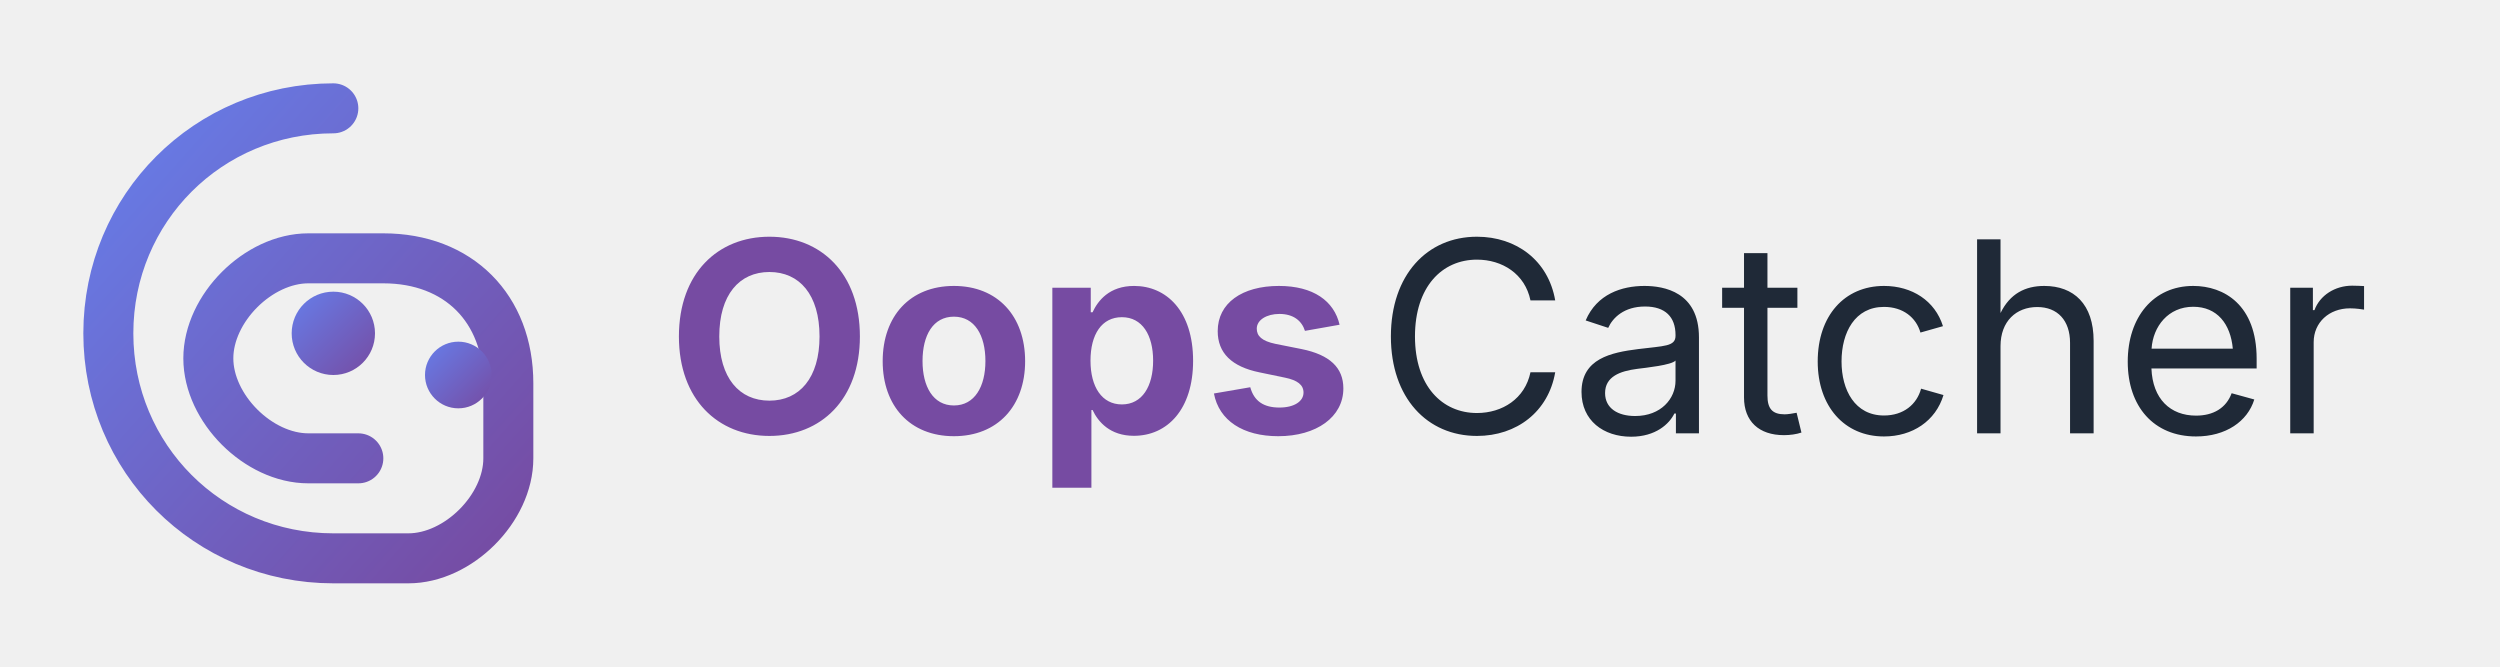
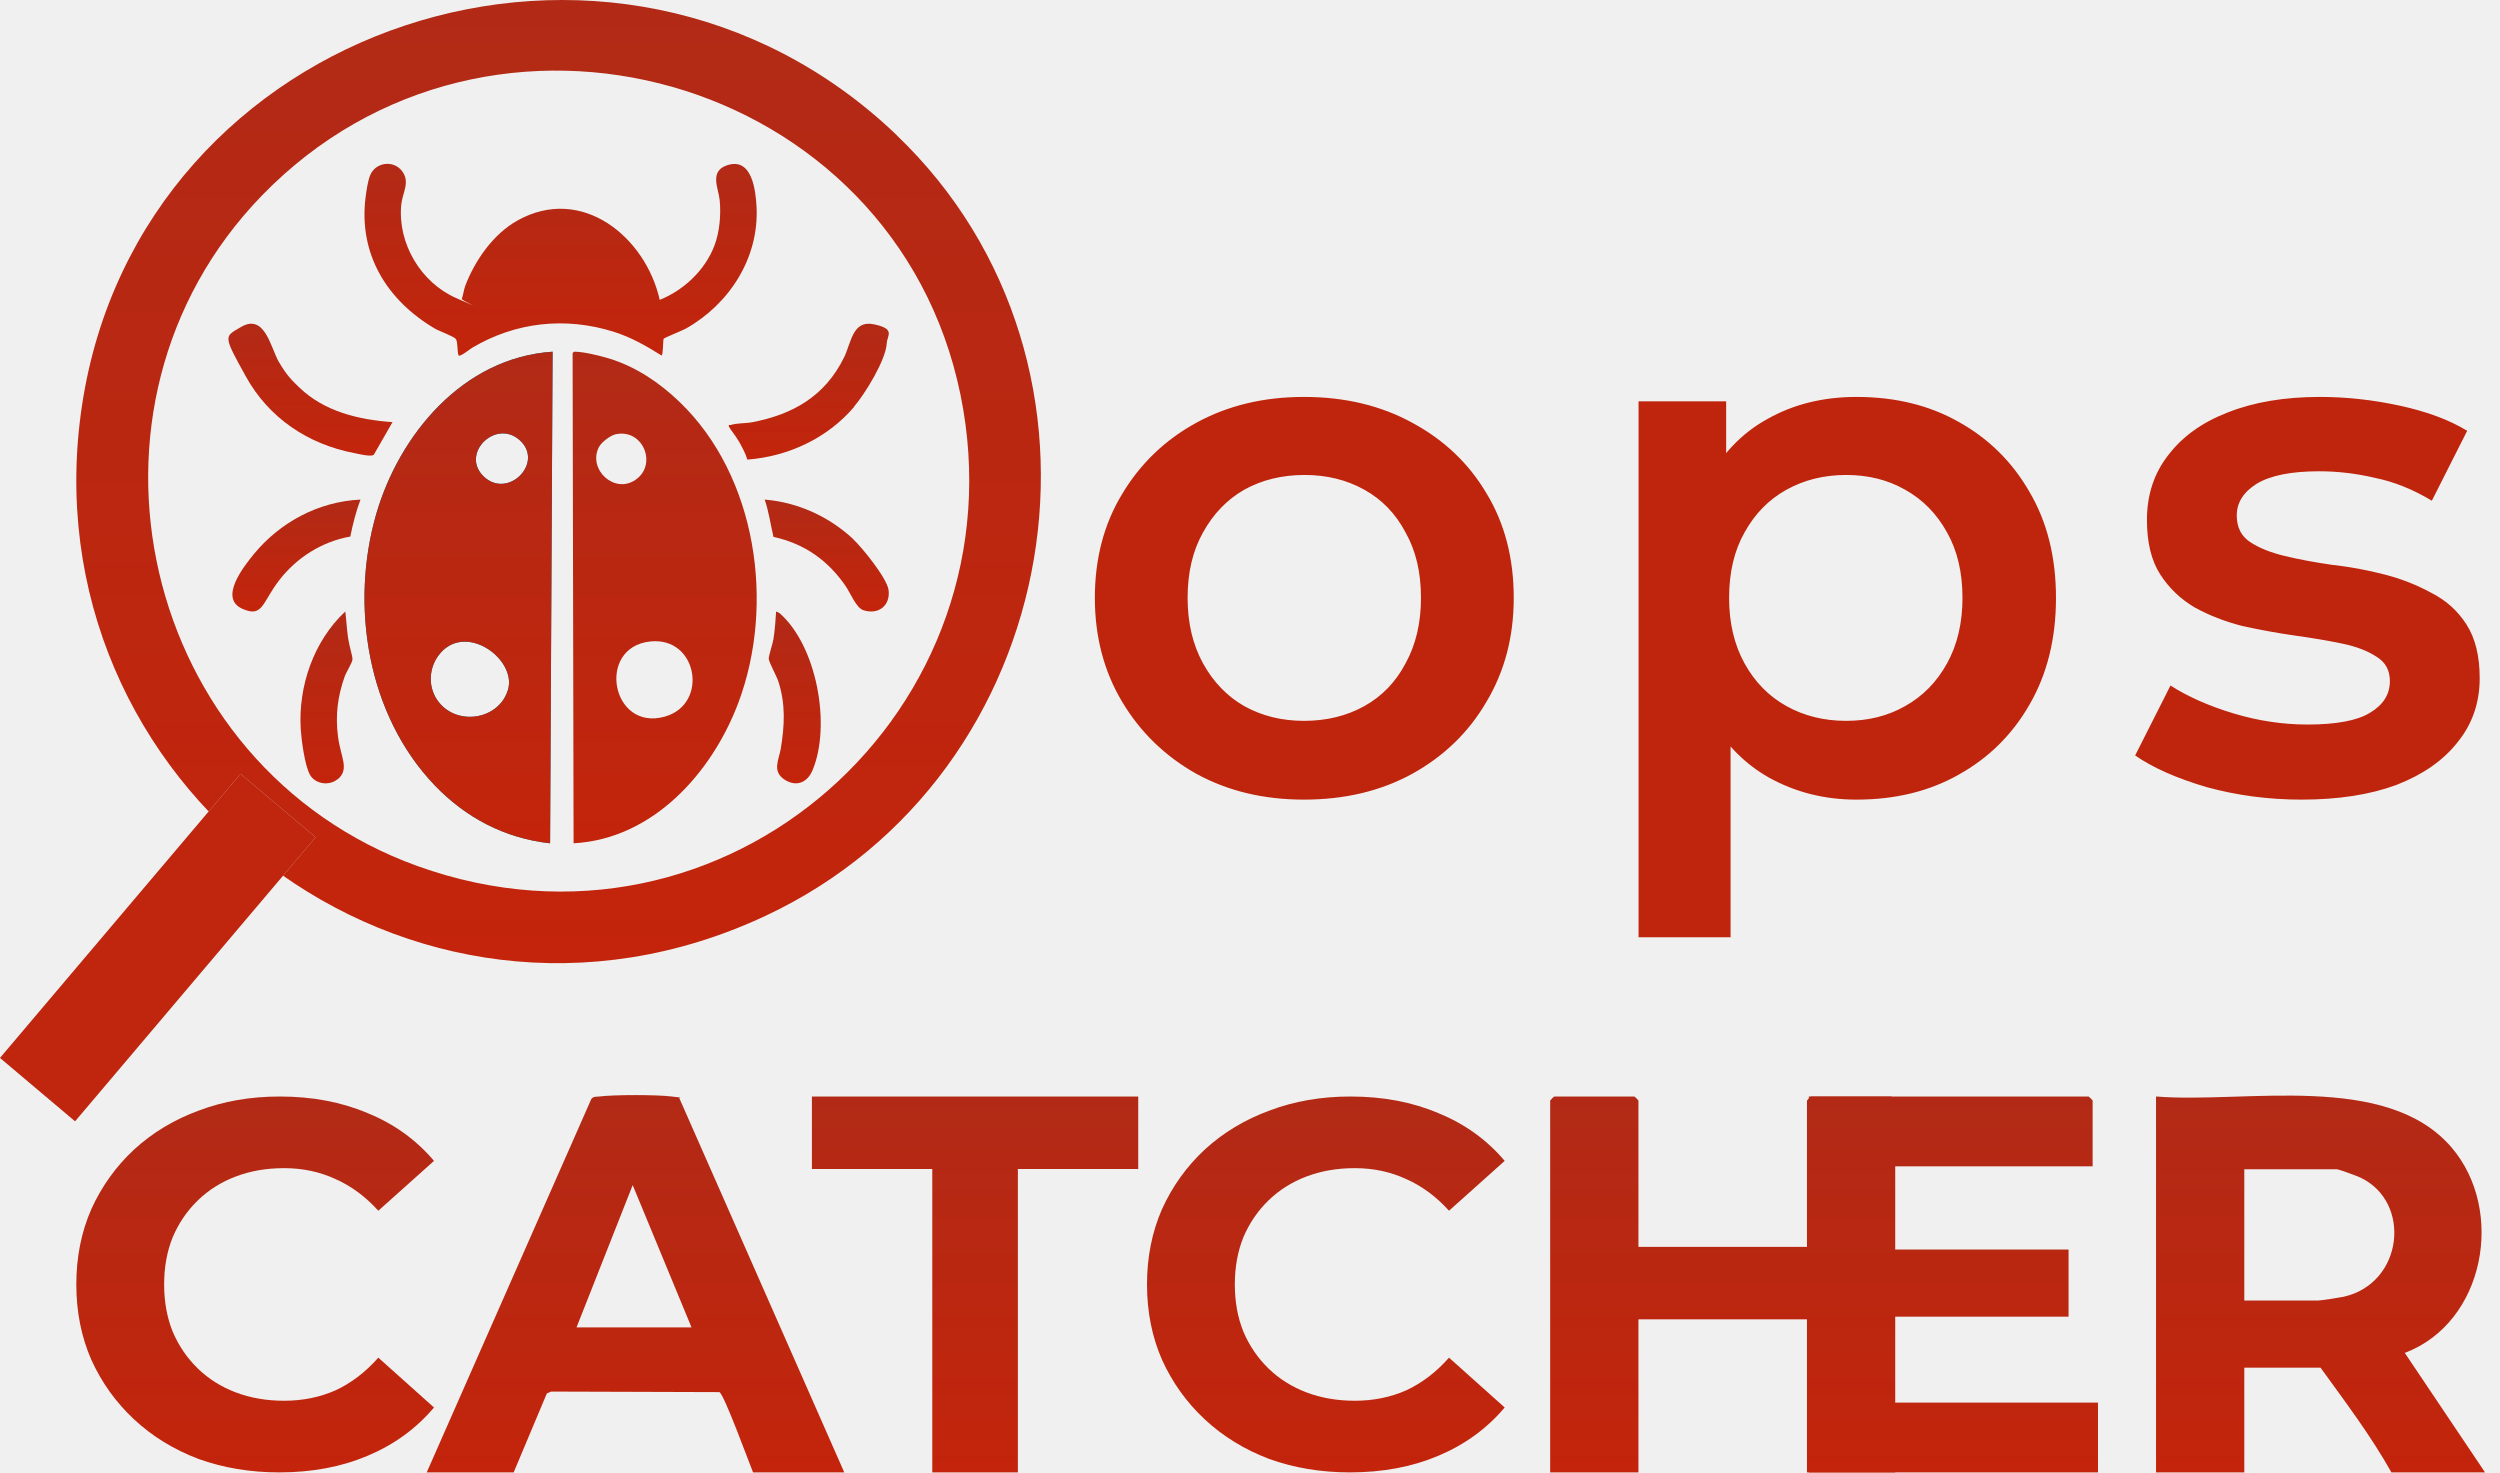
- <svg xmlns="http://www.w3.org/2000/svg" width="300" height="80" viewBox="0 0 300 80" fill="none">
+ <svg xmlns="http://www.w3.org/2000/svg" width="815" height="480" viewBox="0 0 815 480" fill="none">
+   <g clip-path="url(#clip0_2949_25)">
+     <path d="M702.865 357.456C731.728 359.819 777.945 349.228 799.222 374.086C816.749 394.568 810.122 431.155 783.961 441.046L810.122 479.996H779.602C772.887 468.005 764.516 456.976 756.493 445.86H731.641V479.996H702.865V357.456ZM731.641 423.978H755.621C756.668 423.978 762.597 423.015 763.993 422.752C783.526 418.376 786.316 391.855 769.487 383.889C768.353 383.364 762.51 381.176 761.726 381.176H731.641V424.065V423.978Z" fill="url(#paint0_linear_2949_25)" />
+     <path d="M534.132 406.477H589.068V358.774C589.068 358.686 590.289 357.461 590.376 357.461H616.536C616.624 357.461 617.845 358.686 617.845 358.774V480.001H589.068V430.11H534.132V480.001H505.355V358.774C505.355 358.686 506.576 357.461 506.663 357.461H532.823C532.912 357.461 534.132 358.686 534.132 358.774V406.477Z" fill="url(#paint1_linear_2949_25)" />
+     <path d="M682.199 380.218H617.583V407.352H674.351V429.235H617.583V457.244H683.943V480.001H589.679V357.461H680.891C680.979 357.461 682.199 358.686 682.199 358.774V380.218Z" fill="url(#paint2_linear_2949_25)" />
+     <path d="M275.146 480H245.497C244.102 476.586 235.993 454.354 234.511 453.829L179.661 453.654L178.266 454.267L167.452 480H139.112L192.741 358.335C193.351 357.372 194.398 357.547 195.357 357.46C200.066 356.847 214.28 356.847 218.989 357.46C223.697 358.072 220.907 357.46 221.604 358.335L275.233 480H275.146ZM225.442 432.734L206.257 386.344L187.945 432.734H225.442Z" fill="url(#paint3_linear_2949_25)" />
+     <path d="M371.066 357.461V381.094H331.826V480.001H303.922V381.094H264.681V357.461H371.066Z" fill="url(#paint4_linear_2949_25)" />
+     <path d="M91.038 480.001C81.612 480.001 72.826 478.535 64.68 475.601C56.65 472.554 49.667 468.267 43.732 462.737C37.797 457.209 33.142 450.72 29.768 443.273C26.509 435.826 24.88 427.645 24.88 418.731C24.88 409.817 26.509 401.637 29.768 394.189C33.142 386.742 37.797 380.254 43.732 374.725C49.784 369.196 56.824 364.965 64.854 362.031C72.884 358.984 81.67 357.461 91.213 357.461C101.803 357.461 111.345 359.266 119.841 362.877C128.452 366.375 135.667 371.566 141.487 378.449L123.332 394.697C119.142 390.071 114.488 386.629 109.367 384.373C104.247 382.003 98.661 380.818 92.609 380.818C86.907 380.818 81.67 381.721 76.899 383.526C72.127 385.332 67.996 387.927 64.505 391.312C61.014 394.697 58.279 398.703 56.301 403.329C54.439 407.955 53.508 413.09 53.508 418.731C53.508 424.373 54.439 429.507 56.301 434.134C58.279 438.76 61.014 442.765 64.505 446.15C67.996 449.535 72.127 452.131 76.899 453.936C81.67 455.742 86.907 456.644 92.609 456.644C98.661 456.644 104.247 455.516 109.367 453.259C114.488 450.889 119.142 447.335 123.332 442.596L141.487 458.844C135.667 465.728 128.452 470.975 119.841 474.585C111.345 478.196 101.745 480.001 91.038 480.001ZM440.084 480.001C430.658 480.001 421.871 478.535 413.726 475.601C405.695 472.554 398.713 468.267 392.778 462.737C386.842 457.209 382.188 450.72 378.813 443.273C375.554 435.826 373.925 427.645 373.925 418.731C373.925 409.817 375.554 401.637 378.813 394.189C382.188 386.742 386.842 380.254 392.778 374.725C398.829 369.196 405.87 364.965 413.9 362.031C421.929 358.984 430.716 357.461 440.258 357.461C450.848 357.461 460.392 359.266 468.886 362.877C477.498 366.375 484.713 371.566 490.531 378.449L472.378 394.697C468.188 390.071 463.533 386.629 458.413 384.373C453.292 382.003 447.706 380.818 441.655 380.818C435.953 380.818 430.716 381.721 425.945 383.526C421.173 385.332 417.042 387.927 413.55 391.312C410.059 394.697 407.325 398.703 405.347 403.329C403.485 407.955 402.554 413.09 402.554 418.731C402.554 424.373 403.485 429.507 405.347 434.134C407.325 438.76 410.059 442.765 413.55 446.15C417.042 449.535 421.173 452.131 425.945 453.936C430.716 455.742 435.953 456.644 441.655 456.644C447.706 456.644 453.292 455.516 458.413 453.259C463.533 450.889 468.188 447.335 472.378 442.596L490.531 458.844C484.713 465.728 477.498 470.975 468.886 474.585C460.392 478.196 450.79 480.001 440.084 480.001Z" fill="url(#paint5_linear_2949_25)" />
+     <path d="M425.081 260.678C411.961 260.678 400.281 257.878 390.041 252.278C379.801 246.518 371.721 238.678 365.801 228.758C359.881 218.838 356.921 207.558 356.921 194.918C356.921 182.118 359.881 170.838 365.801 161.078C371.721 151.158 379.801 143.398 390.041 137.798C400.281 132.198 411.961 129.398 425.081 129.398C438.361 129.398 450.121 132.198 460.361 137.798C470.761 143.398 478.841 151.078 484.601 160.838C490.521 170.598 493.481 181.958 493.481 194.918C493.481 207.558 490.521 218.838 484.601 228.758C478.841 238.678 470.761 246.518 460.361 252.278C450.121 257.878 438.361 260.678 425.081 260.678ZM425.081 234.998C432.441 234.998 439.001 233.398 444.761 230.198C450.521 226.998 455.001 222.358 458.201 216.278C461.561 210.198 463.241 203.078 463.241 194.918C463.241 186.598 461.561 179.478 458.201 173.558C455.001 167.478 450.521 162.838 444.761 159.638C439.001 156.438 432.521 154.838 425.321 154.838C417.961 154.838 411.401 156.438 405.641 159.638C400.041 162.838 395.561 167.478 392.201 173.558C388.841 179.478 387.161 186.598 387.161 194.918C387.161 203.078 388.841 210.198 392.201 216.278C395.561 222.358 400.041 226.998 405.641 230.198C411.401 233.398 417.881 234.998 425.081 234.998ZM605.209 260.678C594.809 260.678 585.289 258.278 576.649 253.478C568.169 248.678 561.369 241.478 556.249 231.878C551.289 222.118 548.809 209.798 548.809 194.918C548.809 179.878 551.209 167.558 556.009 157.958C560.969 148.358 567.689 141.238 576.169 136.598C584.649 131.798 594.329 129.398 605.209 129.398C617.849 129.398 628.969 132.118 638.569 137.558C648.329 142.998 656.009 150.598 661.609 160.358C667.369 170.118 670.249 181.638 670.249 194.918C670.249 208.198 667.369 219.798 661.609 229.718C656.009 239.478 648.329 247.078 638.569 252.518C628.969 257.958 617.849 260.678 605.209 260.678ZM534.169 305.558V130.838H562.729V161.078L561.769 195.158L564.169 229.238V305.558H534.169ZM601.849 234.998C609.049 234.998 615.449 233.398 621.049 230.198C626.809 226.998 631.369 222.358 634.729 216.278C638.089 210.198 639.769 203.078 639.769 194.918C639.769 186.598 638.089 179.478 634.729 173.558C631.369 167.478 626.809 162.838 621.049 159.638C615.449 156.438 609.049 154.838 601.849 154.838C594.649 154.838 588.169 156.438 582.409 159.638C576.649 162.838 572.089 167.478 568.729 173.558C565.369 179.478 563.689 186.598 563.689 194.918C563.689 203.078 565.369 210.198 568.729 216.278C572.089 222.358 576.649 226.998 582.409 230.198C588.169 233.398 594.649 234.998 601.849 234.998ZM750.3 260.678C739.58 260.678 729.26 259.318 719.34 256.598C709.58 253.718 701.82 250.278 696.06 246.278L707.58 223.478C713.34 227.158 720.22 230.198 728.22 232.598C736.22 234.998 744.22 236.198 752.22 236.198C761.66 236.198 768.46 234.918 772.62 232.358C776.94 229.798 779.1 226.358 779.1 222.038C779.1 218.518 777.66 215.878 774.78 214.118C771.9 212.198 768.14 210.758 763.5 209.798C758.86 208.838 753.66 207.958 747.9 207.158C742.3 206.358 736.62 205.318 730.86 204.038C725.26 202.598 720.14 200.598 715.5 198.038C710.86 195.318 707.1 191.718 704.22 187.238C701.34 182.758 699.9 176.838 699.9 169.478C699.9 161.318 702.22 154.278 706.86 148.358C711.5 142.278 717.98 137.638 726.3 134.438C734.78 131.078 744.78 129.398 756.3 129.398C764.94 129.398 773.66 130.358 782.46 132.278C791.26 134.198 798.54 136.918 804.3 140.438L792.78 163.238C786.7 159.558 780.54 157.078 774.3 155.798C768.22 154.358 762.14 153.638 756.06 153.638C746.94 153.638 740.14 154.998 735.66 157.718C731.34 160.438 729.18 163.878 729.18 168.038C729.18 171.878 730.62 174.758 733.5 176.678C736.38 178.598 740.14 180.118 744.78 181.238C749.42 182.358 754.54 183.318 760.14 184.118C765.9 184.758 771.58 185.798 777.18 187.238C782.78 188.678 787.9 190.678 792.54 193.238C797.34 195.638 801.18 199.078 804.06 203.558C806.94 208.038 808.38 213.878 808.38 221.078C808.38 229.078 805.98 236.038 801.18 241.958C796.54 247.878 789.9 252.518 781.26 255.878C772.62 259.078 762.3 260.678 750.3 260.678Z" fill="#BF250D" />
+     <path d="M292.297 44.058C370.551 118.987 347.655 252.648 249.507 298.587C133.668 352.843 7.981 255.895 26.754 132.056C45.647 7.227 200.474 -43.9 292.337 44.058H292.297ZM85.275 63.859C18.749 132.61 45.767 249.836 136.15 282.35C236.739 318.507 334.046 231.024 313.111 128.65C291.737 24.336 159.686 -13.05 85.275 63.859Z" fill="url(#paint6_linear_2949_25)" />
+     <path d="M221.467 130.966C246.788 155.214 252.76 197.115 240.657 229.222C232.057 251.969 212.867 273.492 186.988 274.914L186.669 115.17C186.869 114.775 187.028 114.656 187.466 114.656C190.412 114.696 195.508 115.959 198.414 116.828C207.173 119.474 214.938 124.687 221.427 130.927L221.467 130.966ZM200.803 141.55C199.012 141.905 195.986 144.196 195.19 145.854C191.646 153.042 200.246 161.098 207.094 156.478C214.42 151.581 209.721 139.733 200.803 141.55ZM211.991 209.12C194.274 210.976 199.29 238.581 216.769 233.605C231.141 229.538 227.438 207.461 211.991 209.12Z" fill="url(#paint7_linear_2949_25)" />
+     <path d="M180.145 114.656L179.332 274.914C164.486 273.299 151.755 266.487 141.708 256.013C119.703 233.018 114.05 197.226 122.673 167.498C130.156 141.825 150.82 116.585 180.145 114.656ZM169.448 143.518C161.557 136.391 149.883 148.007 157.774 155.41C165.666 162.812 177.501 150.803 169.448 143.518ZM143.66 212.819C139.593 217.347 139.308 224.316 143.132 229.002C149.437 236.798 162.818 234.475 165.625 224.789C168.432 215.102 152.365 203.054 143.66 212.779V212.819Z" fill="url(#paint8_linear_2949_25)" />
+     <path d="M180.145 114.656L179.332 274.914C164.486 273.299 151.755 266.487 141.708 256.013C119.703 233.018 114.05 197.226 122.673 167.498C130.156 141.825 150.82 116.585 180.145 114.656ZM169.448 143.518C161.557 136.391 149.883 148.007 157.774 155.41C165.666 162.812 177.501 150.803 169.448 143.518ZM143.66 212.819C139.593 217.347 139.308 224.316 143.132 229.002C149.437 236.798 162.818 234.475 165.625 224.789C168.432 215.102 152.365 203.054 143.66 212.779V212.819Z" fill="url(#paint9_linear_2949_25)" />
+     <path d="M215.023 97.777C222.937 94.619 229.853 88.067 232.891 80.094C234.609 75.594 235.089 69.989 234.609 65.174C234.21 61.306 231.131 55.78 237.128 53.846C245.242 51.241 246.362 62.213 246.641 67.542C247.441 84.081 237.807 99.119 223.577 107.132C222.377 107.803 216.541 110.092 216.341 110.447C216.141 110.803 216.181 115.934 215.661 115.895C210.705 112.776 205.588 109.855 199.952 108.119C184.242 103.224 168.053 105 153.942 113.368C153.143 113.842 150.064 116.368 149.505 115.895C148.986 114.631 149.305 111.355 148.585 110.487C147.866 109.619 142.869 107.803 141.79 107.132C126.121 97.895 116.887 82.897 119.165 64.424C119.405 62.411 119.925 58.977 120.644 57.201C122.363 52.859 128.28 52.069 131.078 55.78C133.835 59.451 131.158 62.806 130.797 66.832C129.639 79.305 137.113 92.093 148.746 97.185C160.378 102.277 150.225 97.974 150.544 97.382C150.865 96.79 151.224 94.422 151.624 93.317C154.782 84.949 160.738 76.344 168.693 71.884C189.759 60.122 210.505 77.37 215.063 97.738L215.023 97.777Z" fill="url(#paint10_linear_2949_25)" />
+     <path d="M278.436 132.651C269.63 142.966 256.855 148.815 243.647 149.83C243.018 147.759 241.957 145.809 240.896 143.941C239.834 142.073 238.066 140.002 237.672 139.149C237.278 138.296 237.986 138.621 238.223 138.54C240.267 137.89 243.058 138.053 245.22 137.646C258.388 135.128 268.884 129.24 275.134 116.569C277.531 111.777 277.846 104.223 284.922 105.726C291.998 107.228 289.246 109.299 289.089 111.858C288.813 117.381 281.974 128.428 278.358 132.651H278.436Z" fill="url(#paint11_linear_2949_25)" />
+     <path d="M97.619 126.365C105.799 134.193 116.877 136.828 127.956 137.615L121.841 148.276C120.928 148.984 116.957 148 115.567 147.725C100.319 144.814 87.573 136.199 80.108 122.667C72.643 109.135 73.04 109.843 78.6 106.578C86.342 102.054 88.248 113.383 90.869 117.907C93.49 122.431 95.078 123.887 97.619 126.365Z" fill="url(#paint12_linear_2949_25)" />
+     <path d="M110.022 254.029C107.359 256.255 102.799 255.659 101.064 252.599C99.329 249.538 98.24 241.033 98.038 237.695C97.191 223.706 102.234 209.001 112.564 199.344C112.927 202.165 113.048 205.027 113.451 207.849C113.855 210.67 114.985 213.969 114.904 215.002C114.823 216.036 112.886 219.136 112.402 220.447C110.062 227.004 109.295 233.164 110.183 240.08C111.071 246.995 114.057 250.73 110.062 254.069L110.022 254.029Z" fill="url(#paint13_linear_2949_25)" />
+     <path d="M254.07 199.826C266.348 210.489 270.999 236.57 264.88 251.107C263.249 255.021 259.74 256.659 255.865 254.222C251.581 251.507 253.907 247.672 254.519 244.158C255.783 236.53 256.151 229.46 253.703 222.032C253.173 220.394 250.603 215.761 250.603 214.723C250.603 213.685 251.908 209.85 252.153 208.293C252.602 205.337 252.846 202.302 253.009 199.346C253.009 199.306 253.907 199.746 254.111 199.866L254.07 199.826Z" fill="url(#paint14_linear_2949_25)" />
+     <path d="M117.518 162.867C116.063 166.74 115.013 170.848 114.205 174.916C104.912 176.559 96.709 181.801 91.053 189.117C85.396 196.432 85.719 201.518 78.931 198.427C71.295 194.946 79.457 184.696 82.73 180.667C91.255 170.3 103.699 163.532 117.477 162.867H117.518Z" fill="url(#paint15_linear_2949_25)" />
+     <path d="M278.068 175.705C281.079 178.51 289.204 188.543 289.679 192.375C290.313 197.431 286.35 200.513 281.476 198.933C279.138 198.182 277.236 193.363 275.77 191.19C269.984 182.737 262.336 177.246 252.151 175.034C251.201 170.965 250.646 166.857 249.298 162.867C260.078 163.736 270.222 168.397 278.068 175.666V175.705Z" fill="url(#paint16_linear_2949_25)" />
+     <path d="M102.878 272.942L78.407 252.281L0 344.881L24.471 365.542L102.878 272.942Z" fill="#D9D9D9" />
+     <path d="M102.878 272.942L78.407 252.281L0 344.881L24.471 365.542L102.878 272.942Z" fill="#C0250D" />
+   </g>
  <defs>
-     <linearGradient id="purple-gradient" x1="0%" y1="0%" x2="100%" y2="100%">
-       <stop offset="0%" stop-color="#667eea" />
-       <stop offset="100%" stop-color="#764ba2" />
+     <linearGradient id="paint0_linear_2949_25" x1="756.494" y1="357.164" x2="756.494" y2="479.996" gradientUnits="userSpaceOnUse">
+       <stop stop-color="#B22A16" />
+       <stop offset="1" stop-color="#C3240B" />
    </linearGradient>
+     <linearGradient id="paint1_linear_2949_25" x1="561.6" y1="357.461" x2="561.6" y2="480.001" gradientUnits="userSpaceOnUse">
+       <stop stop-color="#B22A16" />
+       <stop offset="1" stop-color="#C3240B" />
+     </linearGradient>
+     <linearGradient id="paint2_linear_2949_25" x1="636.811" y1="357.461" x2="636.811" y2="480.001" gradientUnits="userSpaceOnUse">
+       <stop stop-color="#B22A16" />
+       <stop offset="1" stop-color="#C3240B" />
+     </linearGradient>
+     <linearGradient id="paint3_linear_2949_25" x1="207.173" y1="357" x2="207.173" y2="480" gradientUnits="userSpaceOnUse">
+       <stop stop-color="#B22A16" />
+       <stop offset="1" stop-color="#C3240B" />
+     </linearGradient>
+     <linearGradient id="paint4_linear_2949_25" x1="317.874" y1="357.461" x2="317.874" y2="480.001" gradientUnits="userSpaceOnUse">
+       <stop stop-color="#B22A16" />
+       <stop offset="1" stop-color="#C3240B" />
+     </linearGradient>
+     <linearGradient id="paint5_linear_2949_25" x1="257.705" y1="357.461" x2="257.705" y2="480.001" gradientUnits="userSpaceOnUse">
+       <stop stop-color="#B22A16" />
+       <stop offset="1" stop-color="#C3240B" />
+     </linearGradient>
+     <linearGradient id="paint6_linear_2949_25" x1="182.103" y1="-1.34624e-05" x2="182.103" y2="314" gradientUnits="userSpaceOnUse">
+       <stop stop-color="#B22A16" />
+       <stop offset="1" stop-color="#C3240B" />
+     </linearGradient>
+     <linearGradient id="paint7_linear_2949_25" x1="216.679" y1="114.656" x2="216.679" y2="274.913" gradientUnits="userSpaceOnUse">
+       <stop stop-color="#B22A16" />
+       <stop offset="1" stop-color="#C3240B" />
+     </linearGradient>
+     <linearGradient id="paint8_linear_2949_25" x1="149.484" y1="114.656" x2="149.484" y2="274.914" gradientUnits="userSpaceOnUse">
+       <stop stop-color="#067BB4" />
+       <stop offset="1" stop-color="#058B9D" />
+     </linearGradient>
+     <linearGradient id="paint9_linear_2949_25" x1="149.484" y1="114.656" x2="149.484" y2="274.913" gradientUnits="userSpaceOnUse">
+       <stop stop-color="#B22A16" />
+       <stop offset="1" stop-color="#C3240B" />
+     </linearGradient>
+     <linearGradient id="paint10_linear_2949_25" x1="182.755" y1="53.414" x2="182.755" y2="115.953" gradientUnits="userSpaceOnUse">
+       <stop stop-color="#B22A16" />
+       <stop offset="1" stop-color="#C3240B" />
+     </linearGradient>
+     <linearGradient id="paint11_linear_2949_25" x1="263.651" y1="105.531" x2="263.651" y2="149.83" gradientUnits="userSpaceOnUse">
+       <stop stop-color="#B22A16" />
+       <stop offset="1" stop-color="#C3240B" />
+     </linearGradient>
+     <linearGradient id="paint12_linear_2949_25" x1="101.208" y1="105.531" x2="101.208" y2="148.527" gradientUnits="userSpaceOnUse">
+       <stop stop-color="#B22A16" />
+       <stop offset="1" stop-color="#C3240B" />
+     </linearGradient>
+     <linearGradient id="paint13_linear_2949_25" x1="106.427" y1="199.344" x2="106.427" y2="255.369" gradientUnits="userSpaceOnUse">
+       <stop stop-color="#B22A16" />
+       <stop offset="1" stop-color="#C3240B" />
+     </linearGradient>
+     <linearGradient id="paint14_linear_2949_25" x1="259.084" y1="199.344" x2="259.084" y2="255.369" gradientUnits="userSpaceOnUse">
+       <stop stop-color="#B22A16" />
+       <stop offset="1" stop-color="#C3240B" />
+     </linearGradient>
+     <linearGradient id="paint15_linear_2949_25" x1="96.642" y1="162.867" x2="96.642" y2="199.349" gradientUnits="userSpaceOnUse">
+       <stop stop-color="#B22A16" />
+       <stop offset="1" stop-color="#C3240B" />
+     </linearGradient>
+     <linearGradient id="paint16_linear_2949_25" x1="269.522" y1="162.867" x2="269.522" y2="199.349" gradientUnits="userSpaceOnUse">
+       <stop stop-color="#B22A16" />
+       <stop offset="1" stop-color="#C3240B" />
+     </linearGradient>
+     <clipPath id="clip0_2949_25">
+       <rect width="815" height="480" fill="white" />
+     </clipPath>
  </defs>
-   <g id="icon-symbol" transform="translate(10, 10)">
-     <path d="M 50 5 C 25 5, 5 25, 5 50 C 5 75, 25 95, 50 95 L 65 95 C 75 95, 85 85, 85 75 L 85 60 C 85 45, 75 35, 60 35 L 45 35 C 35 35, 25 45, 25 55 C 25 65, 35 75, 45 75 L 55 75" stroke="url(#purple-gradient)" stroke-width="10" stroke-linecap="round" fill="none" transform="scale(0.6)" />
-     <circle cx="30" cy="30" r="5" fill="url(#purple-gradient)" />
-     <circle cx="45" cy="35" r="4" fill="url(#purple-gradient)" />
-   </g>
-   <g id="logo-text" transform="translate(80, 52)">
-     <text font-family="Inter, -apple-system, BlinkMacSystemFont, 'Segoe UI', Roboto, Helvetica, Arial, sans-serif" font-size="32">
-       <tspan x="0" font-weight="700" fill="#764ba2">Oops</tspan>
-       <tspan x="85" font-weight="400" fill="#1f2937">Catcher</tspan>
-     </text>
-   </g>
</svg>
